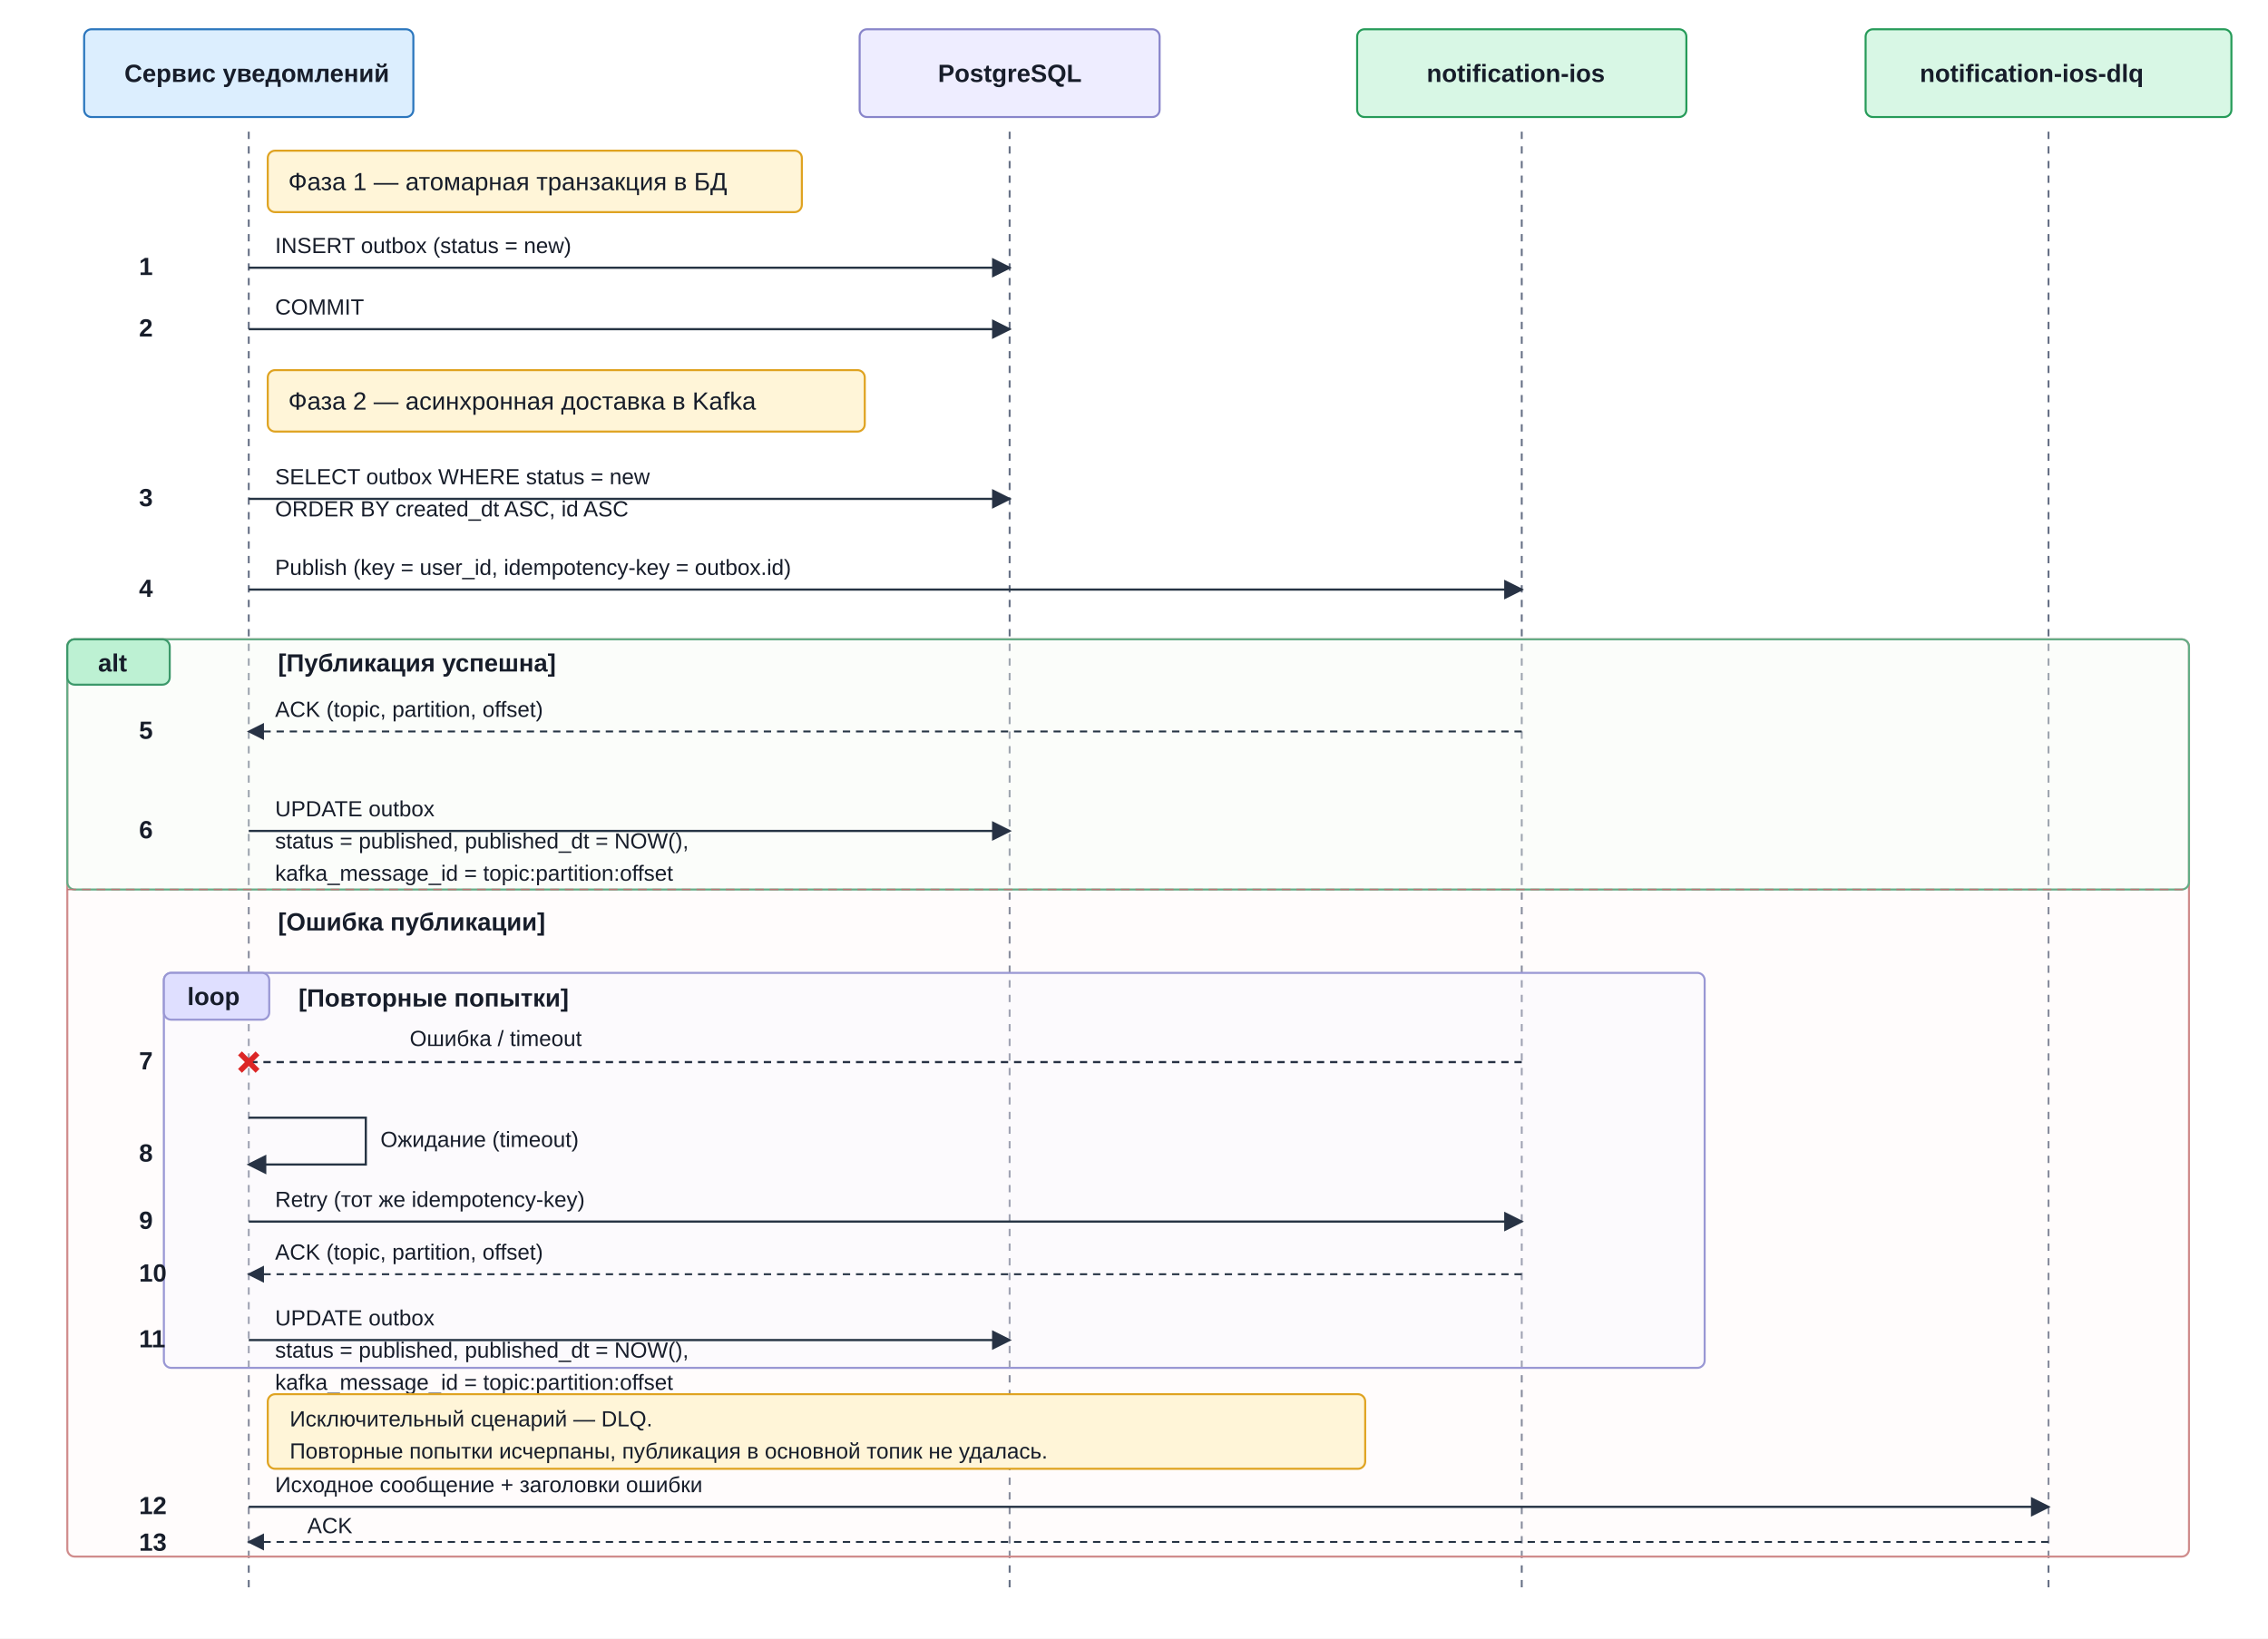
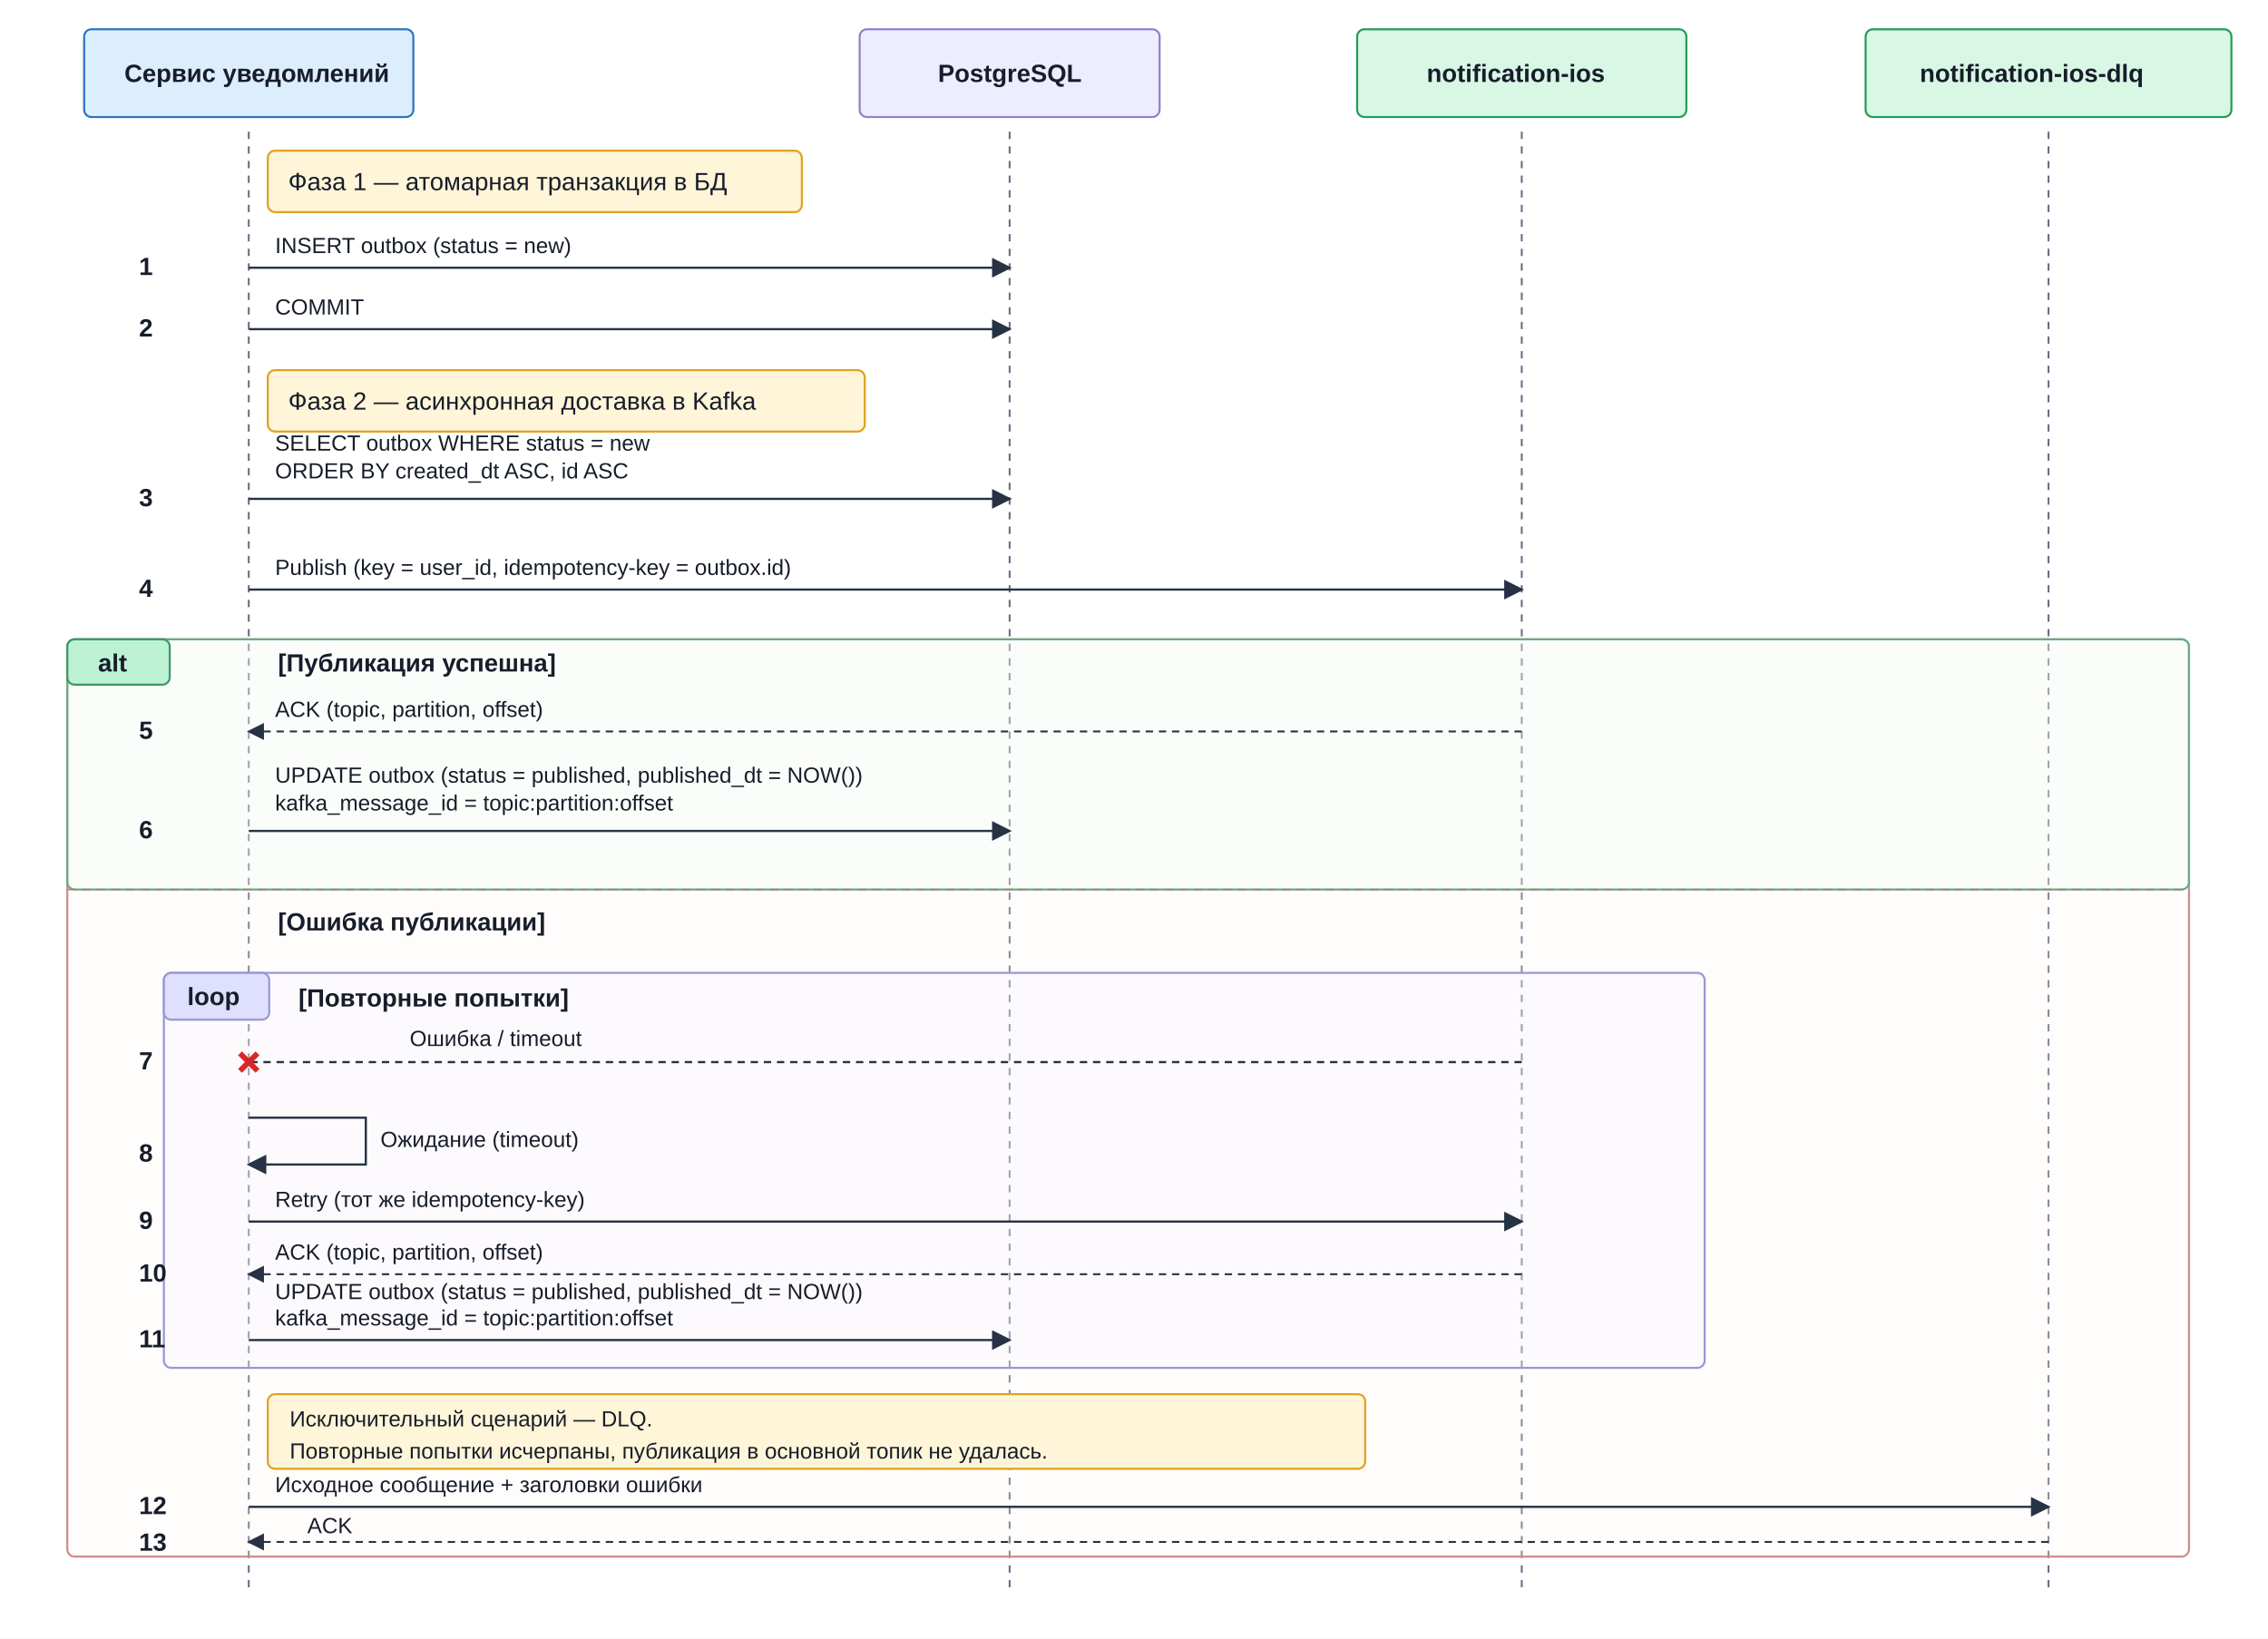
<svg xmlns="http://www.w3.org/2000/svg" width="1550" height="1120" viewBox="0 0 1550 1120">
  <defs>
    <marker id="arr" markerWidth="9" markerHeight="9" refX="8" refY="4.5" orient="auto">
      <path d="M0 0 L9 4.5 L0 9Z" fill="#273244" />
    </marker>
    <marker id="cross" markerWidth="10" markerHeight="10" refX="5" refY="5">
      <path d="M1 1 L9 9 M9 1 L1 9" stroke="#dc2626" stroke-width="2.5" />
    </marker>
  </defs>
  <rect width="1550" height="1120" fill="white" />
  <style>text{font-family:Arial,sans-serif;fill:#171d2a;font-size:17px}.small{font-size:15px}.strong{font-weight:bold}.lifeline{stroke:#667085;stroke-width:1.3;stroke-dasharray:5 5}.arrow{stroke:#263444;stroke-width:1.5;fill:none;marker-end:url(#arr)}.reply{stroke:#263444;stroke-width:1.3;stroke-dasharray:5 4;fill:none;marker-end:url(#arr)}</style>
  <rect x="57.5" y="20" width="225" height="60" rx="5" fill="#dceefe" stroke="#2b76bd" stroke-width="1.4" />
  <text x="85" y="56" class="strong">Сервис уведомлений</text>
  <line x1="170" x2="170" y1="90" y2="1090" class="lifeline" />
  <rect x="587.5" y="20" width="205" height="60" rx="5" fill="#eeedff" stroke="#8885ca" stroke-width="1.4" />
  <text x="641" y="56" class="strong">PostgreSQL</text>
  <line x1="690" x2="690" y1="90" y2="1090" class="lifeline" />
  <rect x="927.5" y="20" width="225" height="60" rx="5" fill="#d8f7e5" stroke="#269b59" stroke-width="1.4" />
  <text x="975" y="56" class="strong">notification-ios</text>
  <line x1="1040" x2="1040" y1="90" y2="1090" class="lifeline" />
  <rect x="1275" y="20" width="250" height="60" rx="5" fill="#d8f7e5" stroke="#269b59" stroke-width="1.4" />
  <text x="1312" y="56" class="strong">notification-ios-dlq</text>
  <line x1="1400" x2="1400" y1="90" y2="1090" class="lifeline" />
  <rect x="183" y="103" width="365" height="42" rx="5" fill="#fff5d8" stroke="#dfa321" stroke-width="1.4" />
  <text x="197" y="130" class="">Фаза 1 — атомарная транзакция в БД</text>
  <path d="M170 183 H690" class="arrow" />
  <text x="95" y="188" class="strong">1</text>
  <text x="188" y="173" class="small">INSERT outbox (status = new)</text>
  <path d="M170 225 H690" class="arrow" />
  <text x="95" y="230" class="strong">2</text>
  <text x="188" y="215" class="small">COMMIT</text>
  <rect x="183" y="253" width="408" height="42" rx="5" fill="#fff5d8" stroke="#dfa321" stroke-width="1.4" />
  <text x="197" y="280" class="">Фаза 2 — асинхронная доставка в Kafka</text>
  <path d="M170 341 H690" class="arrow" />
  <text x="95" y="346" class="strong">3</text>
-   <text x="188" y="331" class="small">SELECT outbox WHERE status = new</text>
-   <text x="188" y="353" class="small">ORDER BY created_dt ASC, id ASC</text>
+   <text x="188" y="308" class="small">SELECT outbox WHERE status = new</text>
+   <text x="188" y="327" class="small">ORDER BY created_dt ASC, id ASC</text>
  <path d="M170 403 H1040" class="arrow" />
  <text x="95" y="408" class="strong">4</text>
  <text x="188" y="393" class="small">Publish (key = user_id, idempotency-key = outbox.id)</text>
  <rect x="46" y="437" width="1450" height="627" rx="5" fill="#fff1f1" fill-opacity="0.22" stroke="#d08c8c" stroke-width="1.4" />
  <rect x="46" y="437" width="1450" height="171" rx="5" fill="#edfff3" fill-opacity="0.22" stroke="#64ad86" stroke-width="1.4" />
  <rect x="46" y="437" width="70" height="31" rx="5" fill="#bdf1d3" stroke="#3c986a" stroke-width="1.4" />
  <text x="67" y="459" class="strong">alt</text>
  <text x="190" y="459" class="strong">[Публикация успешна]</text>
  <line x1="46" y1="608" x2="1496" y2="608" stroke="#bb7777" stroke-dasharray="6 4" />
  <text x="190" y="636" class="strong">[Ошибка публикации]</text>
  <path d="M1040 500 H170" class="reply" />
  <text x="95" y="505" class="strong">5</text>
  <text x="188" y="490" class="small">ACK (topic, partition, offset)</text>
  <path d="M170 568 H690" class="arrow" />
  <text x="95" y="573" class="strong">6</text>
-   <text x="188" y="558" class="small">UPDATE outbox</text>
-   <text x="188" y="580" class="small">status = published, published_dt = NOW(),</text>
-   <text x="188" y="602" class="small">kafka_message_id = topic:partition:offset</text>
+   <text x="188" y="535" class="small">UPDATE outbox (status = published, published_dt = NOW())</text>
+   <text x="188" y="554" class="small">kafka_message_id = topic:partition:offset</text>
  <rect x="112" y="665" width="1053" height="270" rx="5" fill="#f2f2ff" fill-opacity="0.22" stroke="#9997d4" stroke-width="1.4" />
  <rect x="112" y="665" width="72" height="32" rx="5" fill="#dfdfff" stroke="#9997d4" stroke-width="1.4" />
  <text x="128" y="687" class="strong">loop</text>
  <text x="204" y="688" class="strong">[Повторные попытки]</text>
  <path d="M1040 726 H170" stroke="#273244" stroke-dasharray="5 4" stroke-width="1.5" marker-end="url(#cross)" />
  <text x="95" y="731" class="strong">7</text>
  <text x="280" y="715" class="small">Ошибка / timeout</text>
  <path d="M170 764 h80 v32 h-80" class="arrow" />
  <text x="95" y="794" class="strong">8</text>
  <text x="260" y="784" class="small">Ожидание (timeout)</text>
  <path d="M170 835 H1040" class="arrow" />
  <text x="95" y="840" class="strong">9</text>
  <text x="188" y="825" class="small">Retry (тот же idempotency-key)</text>
  <path d="M1040 871 H170" class="reply" />
  <text x="95" y="876" class="strong">10</text>
  <text x="188" y="861" class="small">ACK (topic, partition, offset)</text>
  <path d="M170 916 H690" class="arrow" />
  <text x="95" y="921" class="strong">11</text>
-   <text x="188" y="906" class="small">UPDATE outbox</text>
-   <text x="188" y="928" class="small">status = published, published_dt = NOW(),</text>
-   <text x="188" y="950" class="small">kafka_message_id = topic:partition:offset</text>
+   <text x="188" y="888" class="small">UPDATE outbox (status = published, published_dt = NOW())</text>
+   <text x="188" y="906" class="small">kafka_message_id = topic:partition:offset</text>
  <rect x="183" y="953" width="750" height="51" rx="5" fill="#fff5d8" stroke="#dfa321" stroke-width="1.4" />
  <text x="198" y="975" class="small">Исключительный сценарий — DLQ.</text>
  <text x="198" y="997" class="small">Повторные попытки исчерпаны, публикация в основной топик не удалась.</text>
  <path d="M170 1030 H1400" class="arrow" />
  <text x="95" y="1035" class="strong">12</text>
  <text x="188" y="1020" class="small">Исходное сообщение + заголовки ошибки</text>
  <path d="M1400 1054 H170" class="reply" />
  <text x="95" y="1060" class="strong">13</text>
  <text x="210" y="1048" class="small">ACK</text>
</svg>
